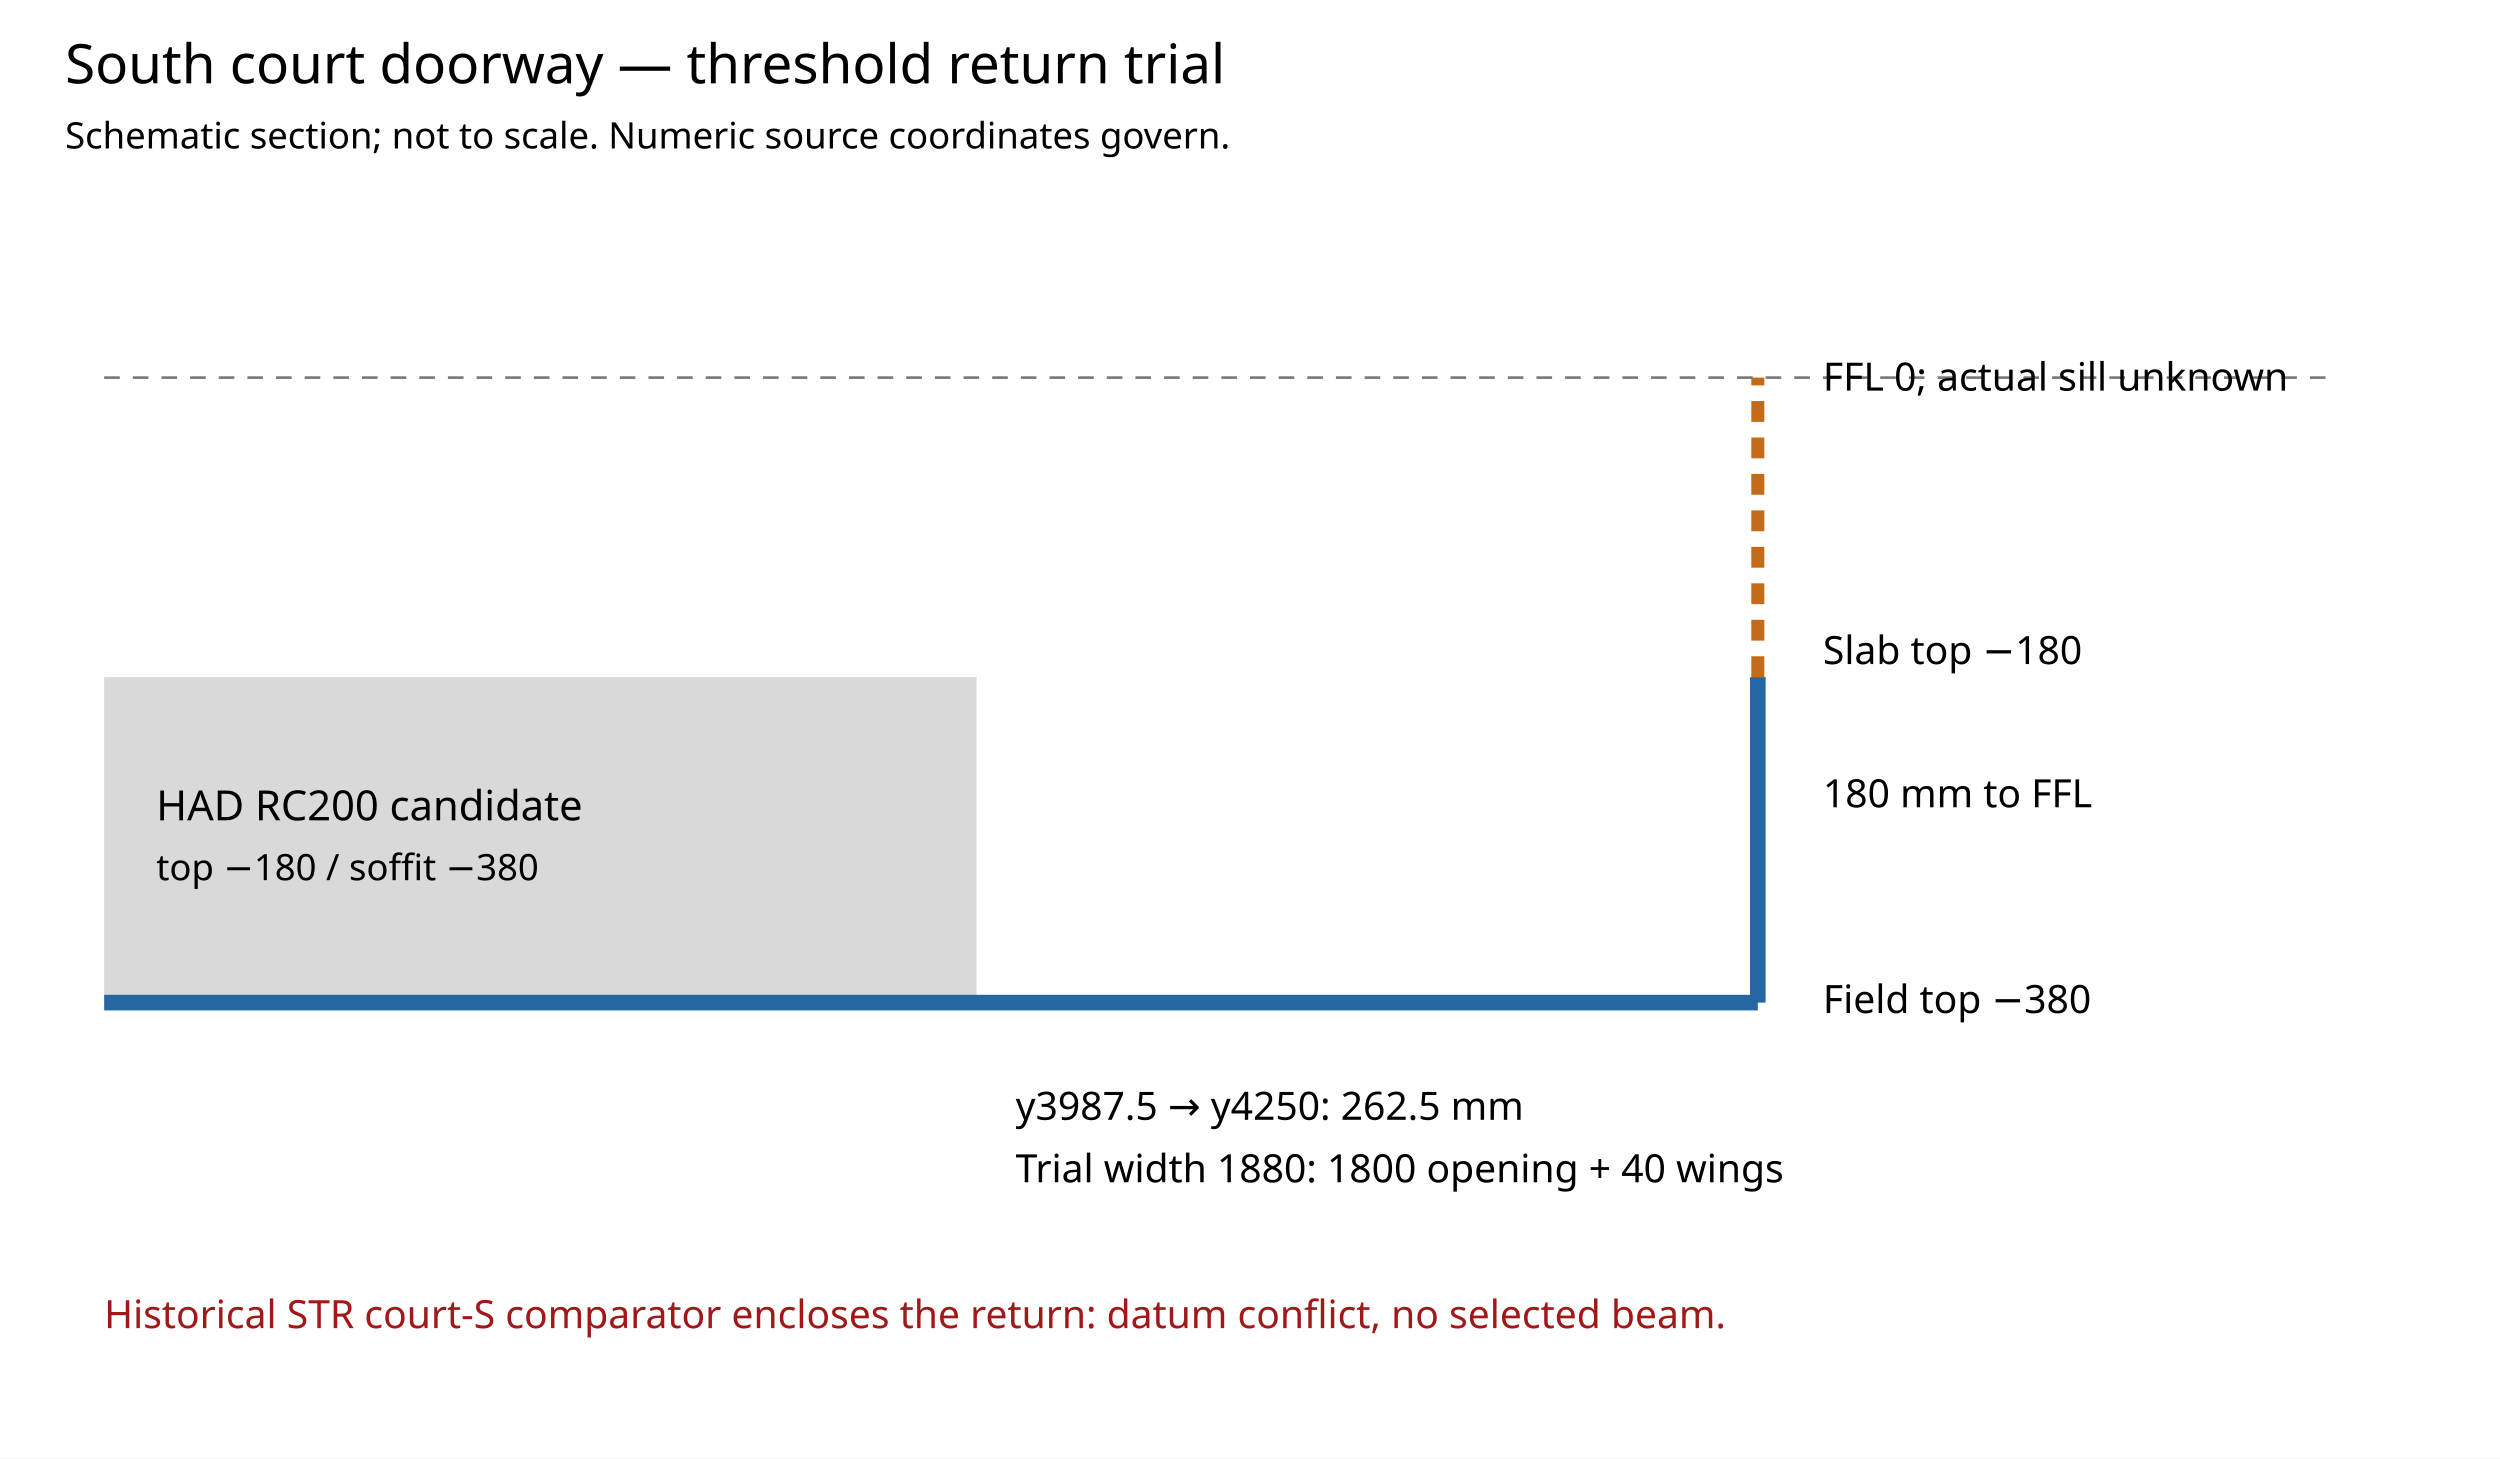
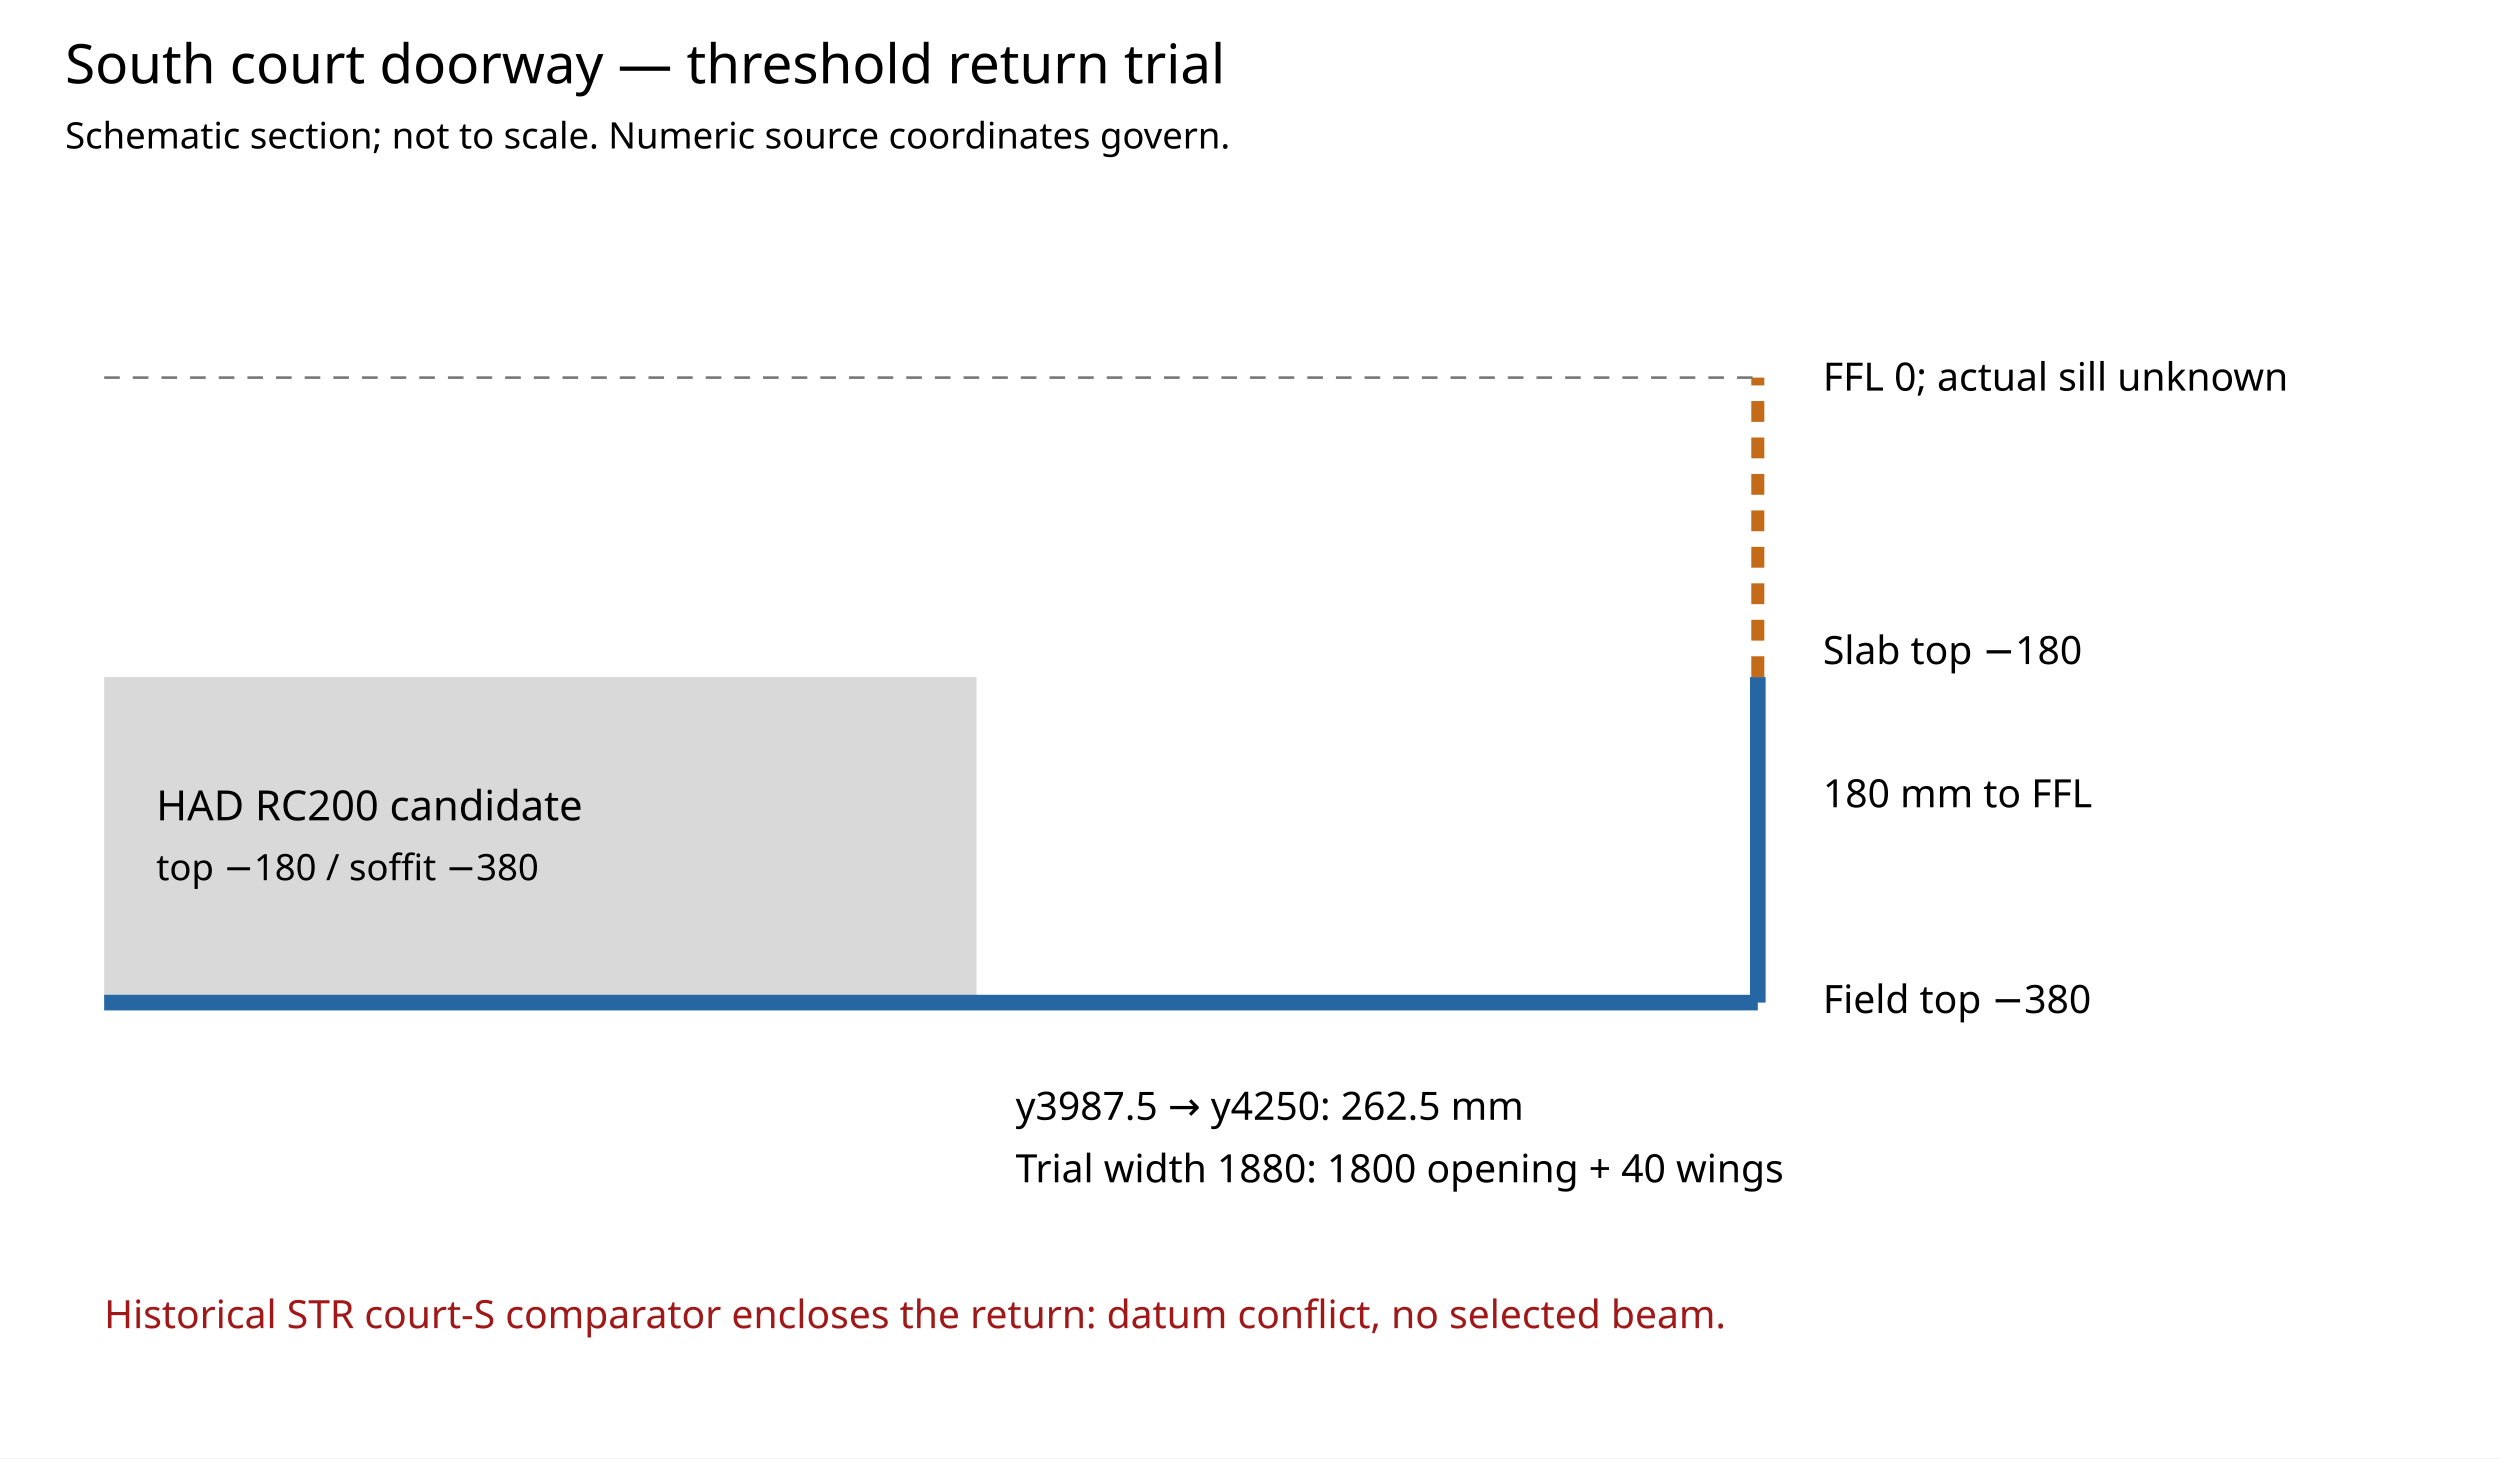
<svg xmlns="http://www.w3.org/2000/svg" width="960" height="560" viewBox="0 0 960 560">
  <rect width="100%" height="100%" fill="white" />
  <g font-family="sans-serif">
    <text x="25" y="32" font-size="21">South court doorway — threshold return trial</text>
    <text x="25" y="57" font-size="14">Schematic section; not to scale. Numeric source coordinates govern.</text>
    <rect x="40" y="260" width="335" height="125" fill="#d9d9d9" />
    <text x="60" y="315" font-size="16">HAD RC200 candidate</text>
    <text x="60" y="338" font-size="14">top −180 / soffit −380</text>
    <line x1="40" y1="385" x2="675" y2="385" stroke="#2667a3" stroke-width="6" />
    <line x1="675" y1="385" x2="675" y2="260" stroke="#2667a3" stroke-width="6" />
    <line x1="675" y1="260" x2="675" y2="145" stroke="#c36b18" stroke-width="5" stroke-dasharray="8 6" />
-     <line x1="40" y1="145" x2="895" y2="145" stroke="#777" stroke-dasharray="6 5" />
+     <line x1="40" y1="145" x2="675" y2="145" stroke="#777" stroke-dasharray="6 5" />
    <text x="700" y="150" font-size="15">FFL 0; actual sill unknown</text>
    <text x="700" y="255" font-size="15">Slab top −180</text>
    <text x="700" y="310" font-size="15">180 mm to FFL</text>
    <text x="700" y="389" font-size="15">Field top −380</text>
    <text x="390" y="430" font-size="15">y3987.5 → y4250: 262.5 mm</text>
    <text x="390" y="454" font-size="15">Trial width 1880: 1800 opening + 40 wings</text>
    <text x="40" y="510" font-size="15" fill="#a01818">Historical STR court-S comparator encloses the return: datum conflict, no selected beam.</text>
  </g>
</svg>
